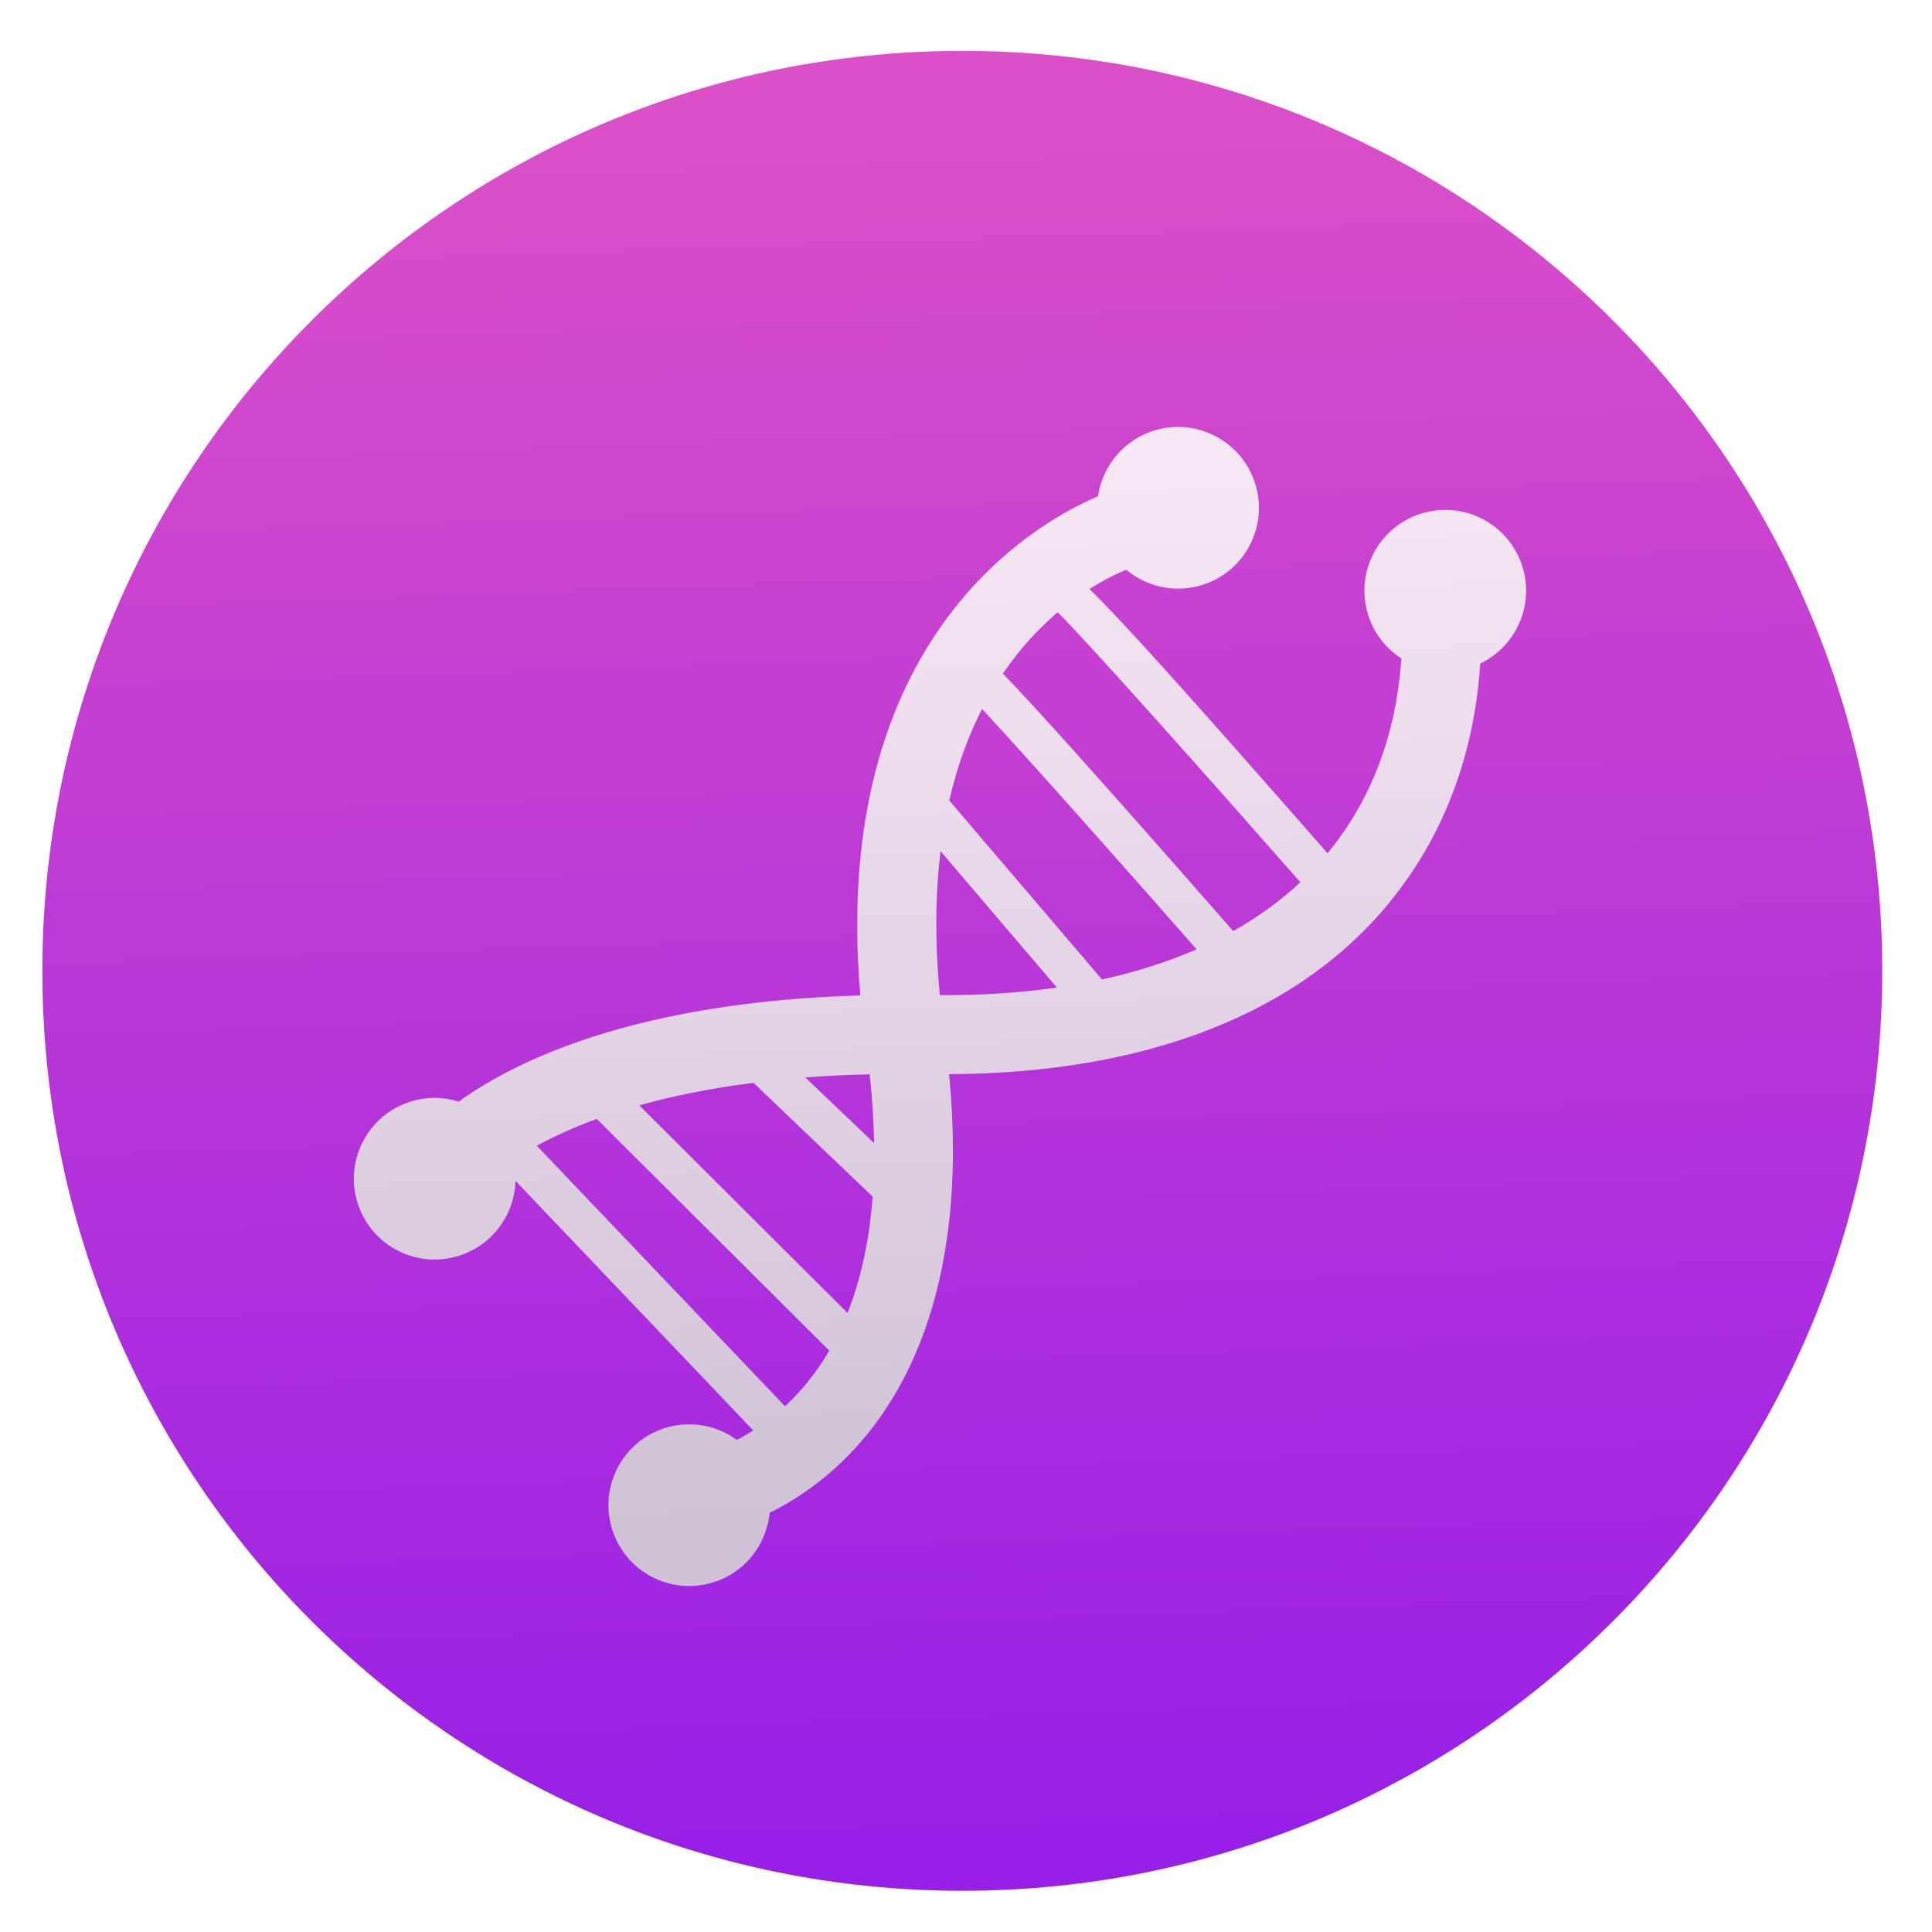
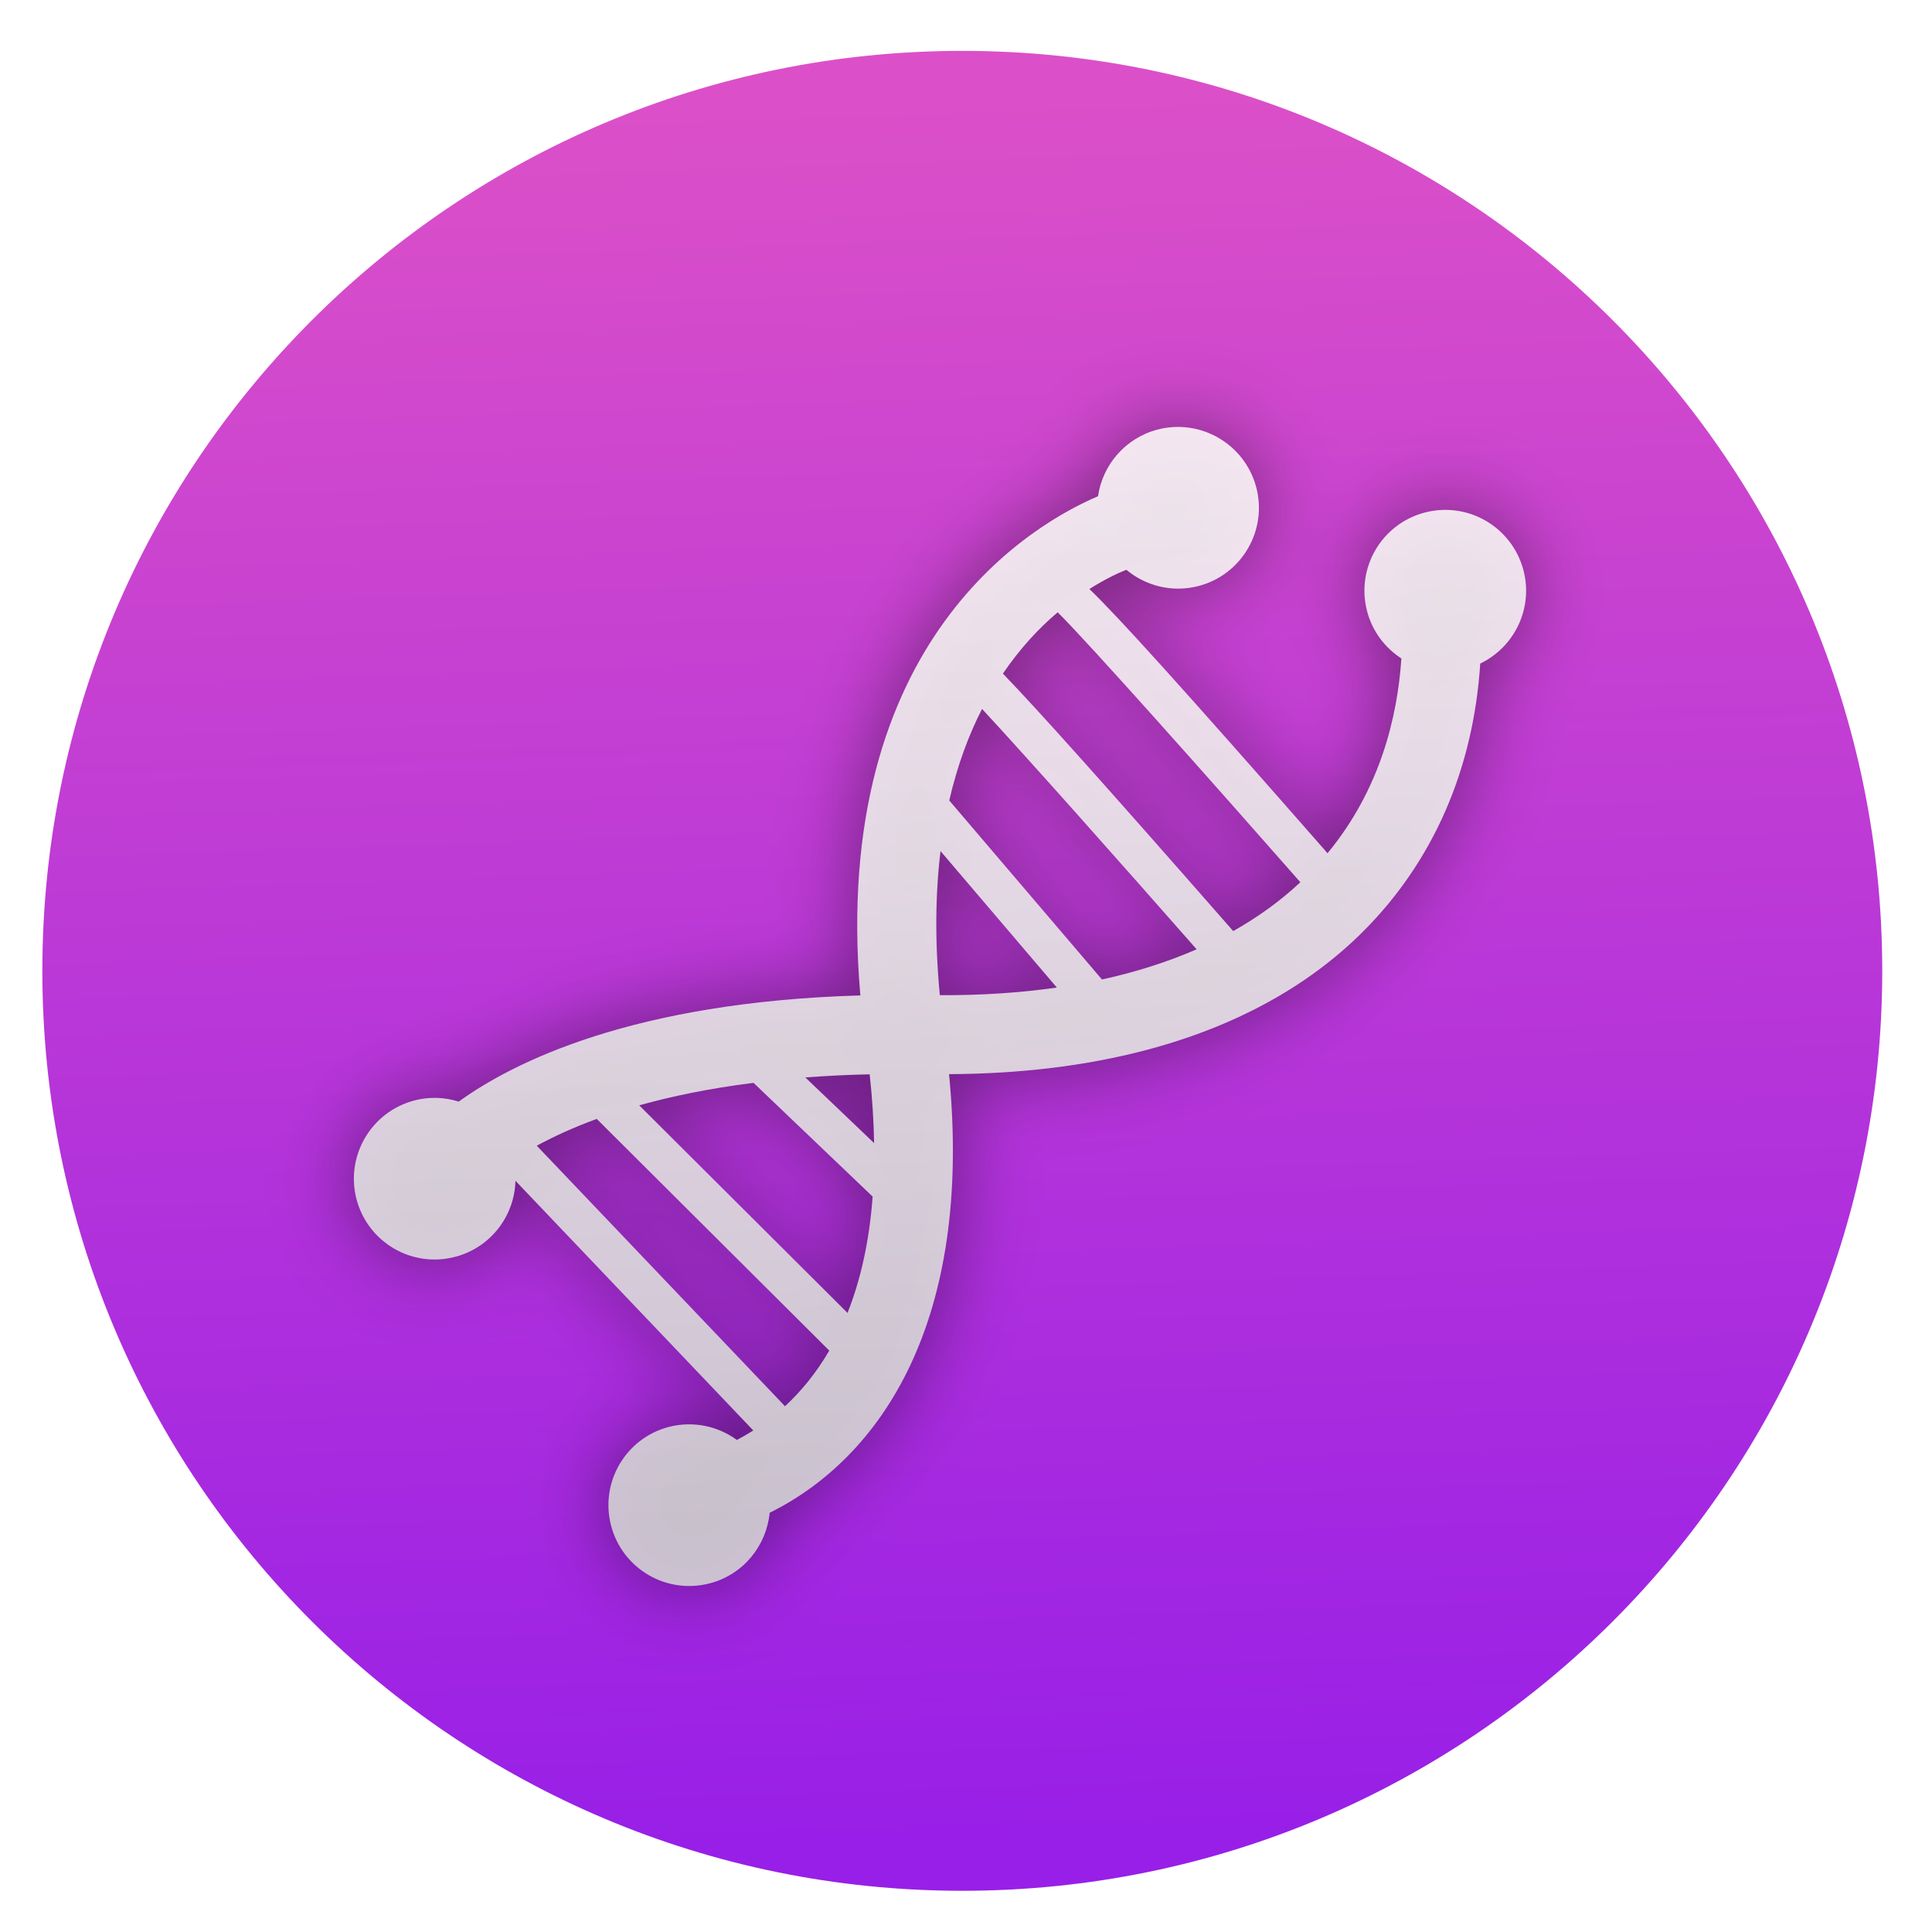
- <svg xmlns="http://www.w3.org/2000/svg" style="clip-rule:evenodd;fill-rule:evenodd;stroke-linejoin:round;stroke-miterlimit:2" version="1.1" viewBox="0 0 48 48">
-   <circle cx="23.908" cy="24.12" r="22.856" style="fill:url(#_Linear1)" />
-   <path d="m37.849 14.164c-0.284-1.072-1.38-1.712-2.452-1.43-1.074 0.282-1.714 1.38-1.432 2.453 0.133 0.503 0.446 0.909 0.852 1.172-0.098 1.474-0.537 3.269-1.835 4.839-3.657-4.172-5.201-5.875-5.916-6.564 0.382-0.242 0.704-0.393 0.917-0.478 0.483 0.402 1.145 0.574 1.799 0.402 1.071-0.282 1.712-1.381 1.429-2.452-0.284-1.073-1.383-1.714-2.454-1.433-0.804 0.212-1.365 0.882-1.477 1.656-1.512 0.642-6.674 3.499-5.905 12.402-5.653 0.164-8.626 1.661-9.978 2.638-0.348-0.109-0.729-0.127-1.108-0.027-1.072 0.285-1.712 1.38-1.431 2.454 0.283 1.073 1.381 1.714 2.453 1.429 0.884-0.232 1.474-1.02 1.495-1.889l5.91 6.204c-0.139 0.086-0.275 0.165-0.408 0.235-0.471-0.344-1.086-0.48-1.695-0.323-1.072 0.283-1.713 1.382-1.43 2.455s1.38 1.714 2.453 1.43c0.837-0.219 1.407-0.937 1.486-1.752 2.765-1.373 5.054-4.746 4.457-10.898 1.774-8e-3 3.41-0.208 4.879-0.594 2.197-0.578 4.023-1.567 5.407-2.949 1.745-1.745 2.741-4.031 2.911-6.658 0.851-0.409 1.323-1.375 1.073-2.322zm-18.346 20.773l-6.167-6.472c0.396-0.215 0.886-0.445 1.49-0.666l5.777 5.756c-0.331 0.569-0.71 1.022-1.1 1.382zm1.553-2.318l-5.175-5.157c0.795-0.223 1.737-0.421 2.84-0.559l2.96 2.826c-0.086 1.151-0.312 2.104-0.625 2.89zm-1.048-5.85c0.504-0.039 1.036-0.066 1.599-0.078 0.066 0.608 0.101 1.177 0.11 1.709l-1.709-1.631zm3.342-2.044c-0.129-1.352-0.109-2.54 0.017-3.58l2.89 3.39c-0.909 0.131-1.881 0.195-2.907 0.19zm4.028-0.39l-3.794-4.447c0.203-0.88 0.485-1.632 0.815-2.275 1.232 1.331 3.52 3.912 5.331 5.972-0.72 0.314-1.506 0.564-2.352 0.75zm3.261-1.202c-3.21-3.663-4.848-5.49-5.722-6.398 0.437-0.642 0.91-1.142 1.361-1.523 0.774 0.765 3.775 4.143 6.029 6.707-0.489 0.459-1.049 0.864-1.668 1.214z" style="fill-rule:nonzero;fill:url(#_Linear2)" />
-   <defs>
+ <svg xmlns="http://www.w3.org/2000/svg" style="clip-rule:evenodd;fill-rule:evenodd;stroke-linejoin:round;stroke-miterlimit:2" version="1.1" viewBox="0 0 48 48" id="svg18">
+   <circle cx="23.908" cy="24.12" r="22.856" style="fill:url(#_Linear1)" id="circle2" />
+   <path d="m37.849 14.164c-0.284-1.072-1.38-1.712-2.452-1.43-1.074 0.282-1.714 1.38-1.432 2.453 0.133 0.503 0.446 0.909 0.852 1.172-0.098 1.474-0.537 3.269-1.835 4.839-3.657-4.172-5.201-5.875-5.916-6.564 0.382-0.242 0.704-0.393 0.917-0.478 0.483 0.402 1.145 0.574 1.799 0.402 1.071-0.282 1.712-1.381 1.429-2.452-0.284-1.073-1.383-1.714-2.454-1.433-0.804 0.212-1.365 0.882-1.477 1.656-1.512 0.642-6.674 3.499-5.905 12.402-5.653 0.164-8.626 1.661-9.978 2.638-0.348-0.109-0.729-0.127-1.108-0.027-1.072 0.285-1.712 1.38-1.431 2.454 0.283 1.073 1.381 1.714 2.453 1.429 0.884-0.232 1.474-1.02 1.495-1.889l5.91 6.204c-0.139 0.086-0.275 0.165-0.408 0.235-0.471-0.344-1.086-0.48-1.695-0.323-1.072 0.283-1.713 1.382-1.43 2.455s1.38 1.714 2.453 1.43c0.837-0.219 1.407-0.937 1.486-1.752 2.765-1.373 5.054-4.746 4.457-10.898 1.774-8e-3 3.41-0.208 4.879-0.594 2.197-0.578 4.023-1.567 5.407-2.949 1.745-1.745 2.741-4.031 2.911-6.658 0.851-0.409 1.323-1.375 1.073-2.322zm-18.346 20.773l-6.167-6.472c0.396-0.215 0.886-0.445 1.49-0.666l5.777 5.756c-0.331 0.569-0.71 1.022-1.1 1.382zm1.553-2.318l-5.175-5.157c0.795-0.223 1.737-0.421 2.84-0.559l2.96 2.826c-0.086 1.151-0.312 2.104-0.625 2.89zm-1.048-5.85c0.504-0.039 1.036-0.066 1.599-0.078 0.066 0.608 0.101 1.177 0.11 1.709l-1.709-1.631zm3.342-2.044c-0.129-1.352-0.109-2.54 0.017-3.58l2.89 3.39c-0.909 0.131-1.881 0.195-2.907 0.19zm4.028-0.39l-3.794-4.447c0.203-0.88 0.485-1.632 0.815-2.275 1.232 1.331 3.52 3.912 5.331 5.972-0.72 0.314-1.506 0.564-2.352 0.75zm3.261-1.202c-3.21-3.663-4.848-5.49-5.722-6.398 0.437-0.642 0.91-1.142 1.361-1.523 0.774 0.765 3.775 4.143 6.029 6.707-0.489 0.459-1.049 0.864-1.668 1.214z" style="fill-rule:nonzero;fill:url(#_Linear2);filter:url(#filter839)" id="path4" />
+   <defs id="defs16">
    <linearGradient id="_Linear1" x2="1" gradientTransform="matrix(-1.55353,-43.4993,43.4993,-1.55353,28.5862,45.6677)" gradientUnits="userSpaceOnUse">
-       <stop style="stop-color:#981fe7" offset="0" />
-       <stop style="stop-color:#db50c8" offset="1" />
+       <stop style="stop-color:#981fe7" offset="0" id="stop6" />
+       <stop style="stop-color:#db50c8" offset="1" id="stop8" />
    </linearGradient>
    <linearGradient id="_Linear2" x2="1" gradientTransform="matrix(-1.30975,-26.195,26.195,-1.30975,25.4523,37.6475)" gradientUnits="userSpaceOnUse">
-       <stop style="stop-color:#d3d3d3;stop-opacity:.9" offset="0" />
-       <stop style="stop-color:#fcf9f9;stop-opacity:.9" offset="1" />
+       <stop style="stop-color:#d3d3d3;stop-opacity:.9" offset="0" id="stop11" />
+       <stop style="stop-color:#fcf9f9;stop-opacity:.9" offset="1" id="stop13" />
    </linearGradient>
+     <filter style="color-interpolation-filters:sRGB;" id="filter839">
+       <feFlood flood-opacity="0.498" flood-color="rgb(0,0,0)" result="flood" id="feFlood829" />
+       <feComposite in="flood" in2="SourceGraphic" operator="in" result="composite1" id="feComposite831" />
+       <feGaussianBlur in="composite1" stdDeviation="1" result="blur" id="feGaussianBlur833" />
+       <feOffset dx="0" dy="0" result="offset" id="feOffset835" />
+       <feComposite in="SourceGraphic" in2="offset" operator="over" result="composite2" id="feComposite837" />
+     </filter>
  </defs>
</svg>
